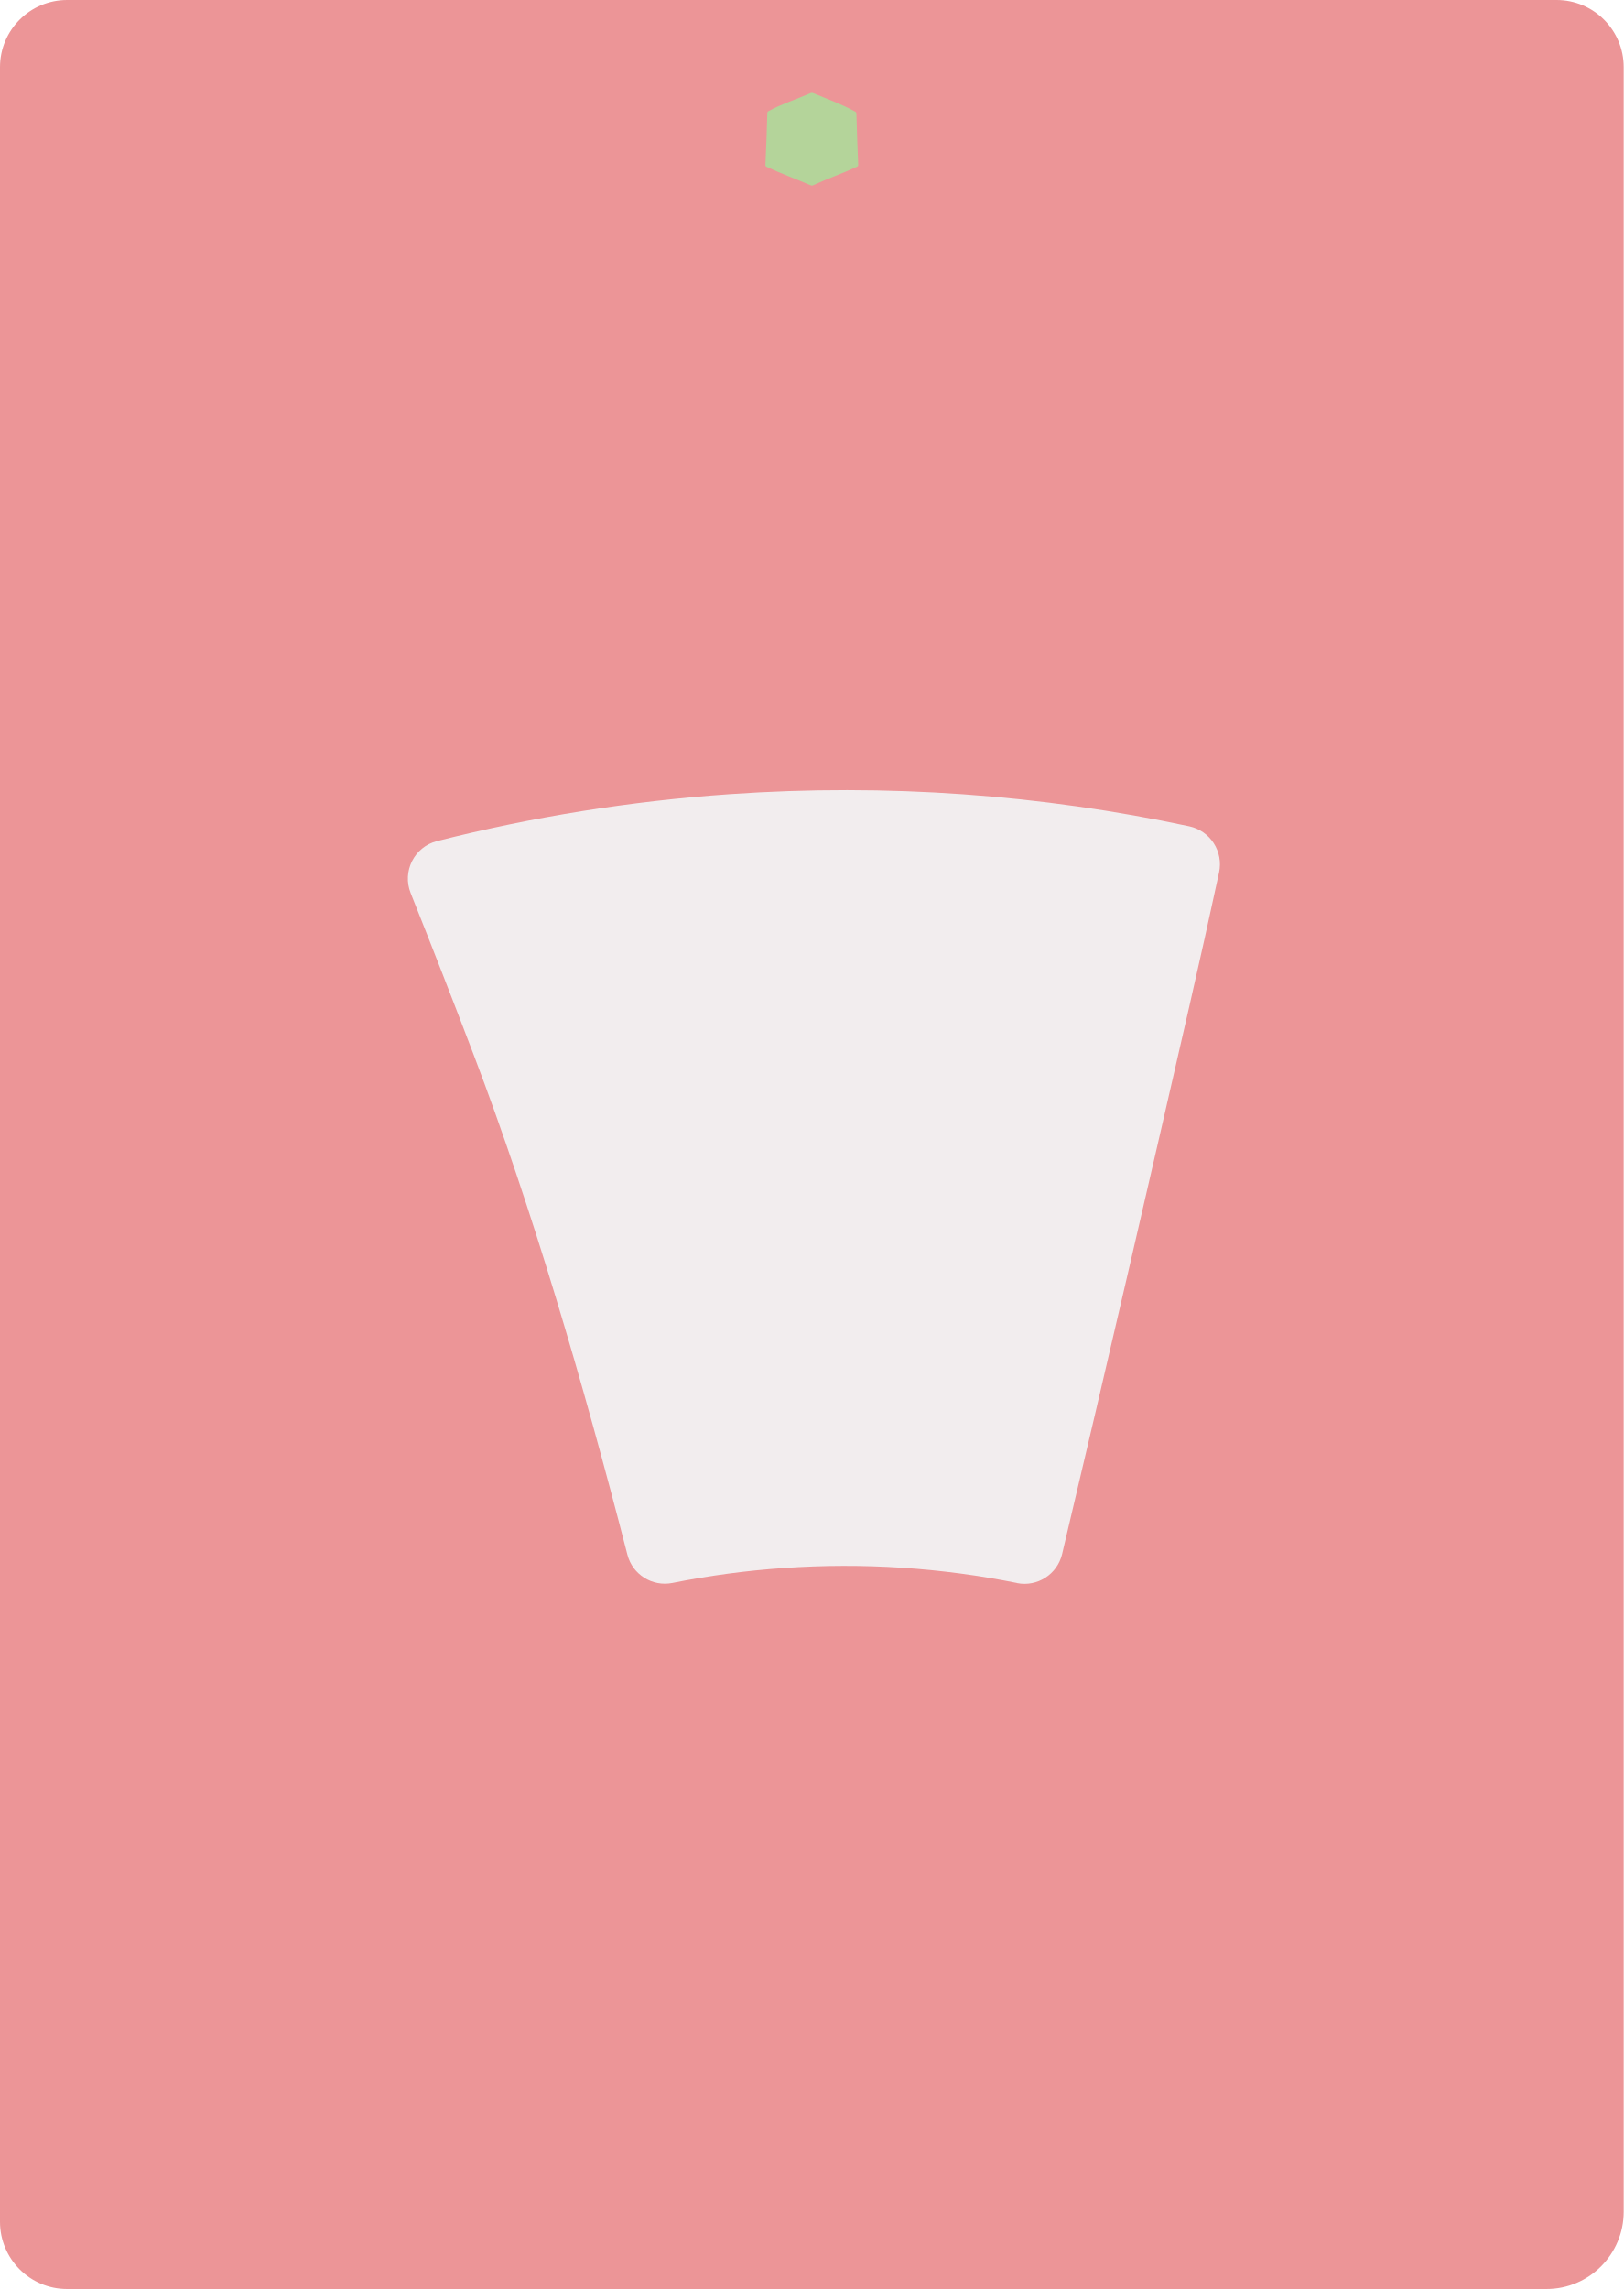
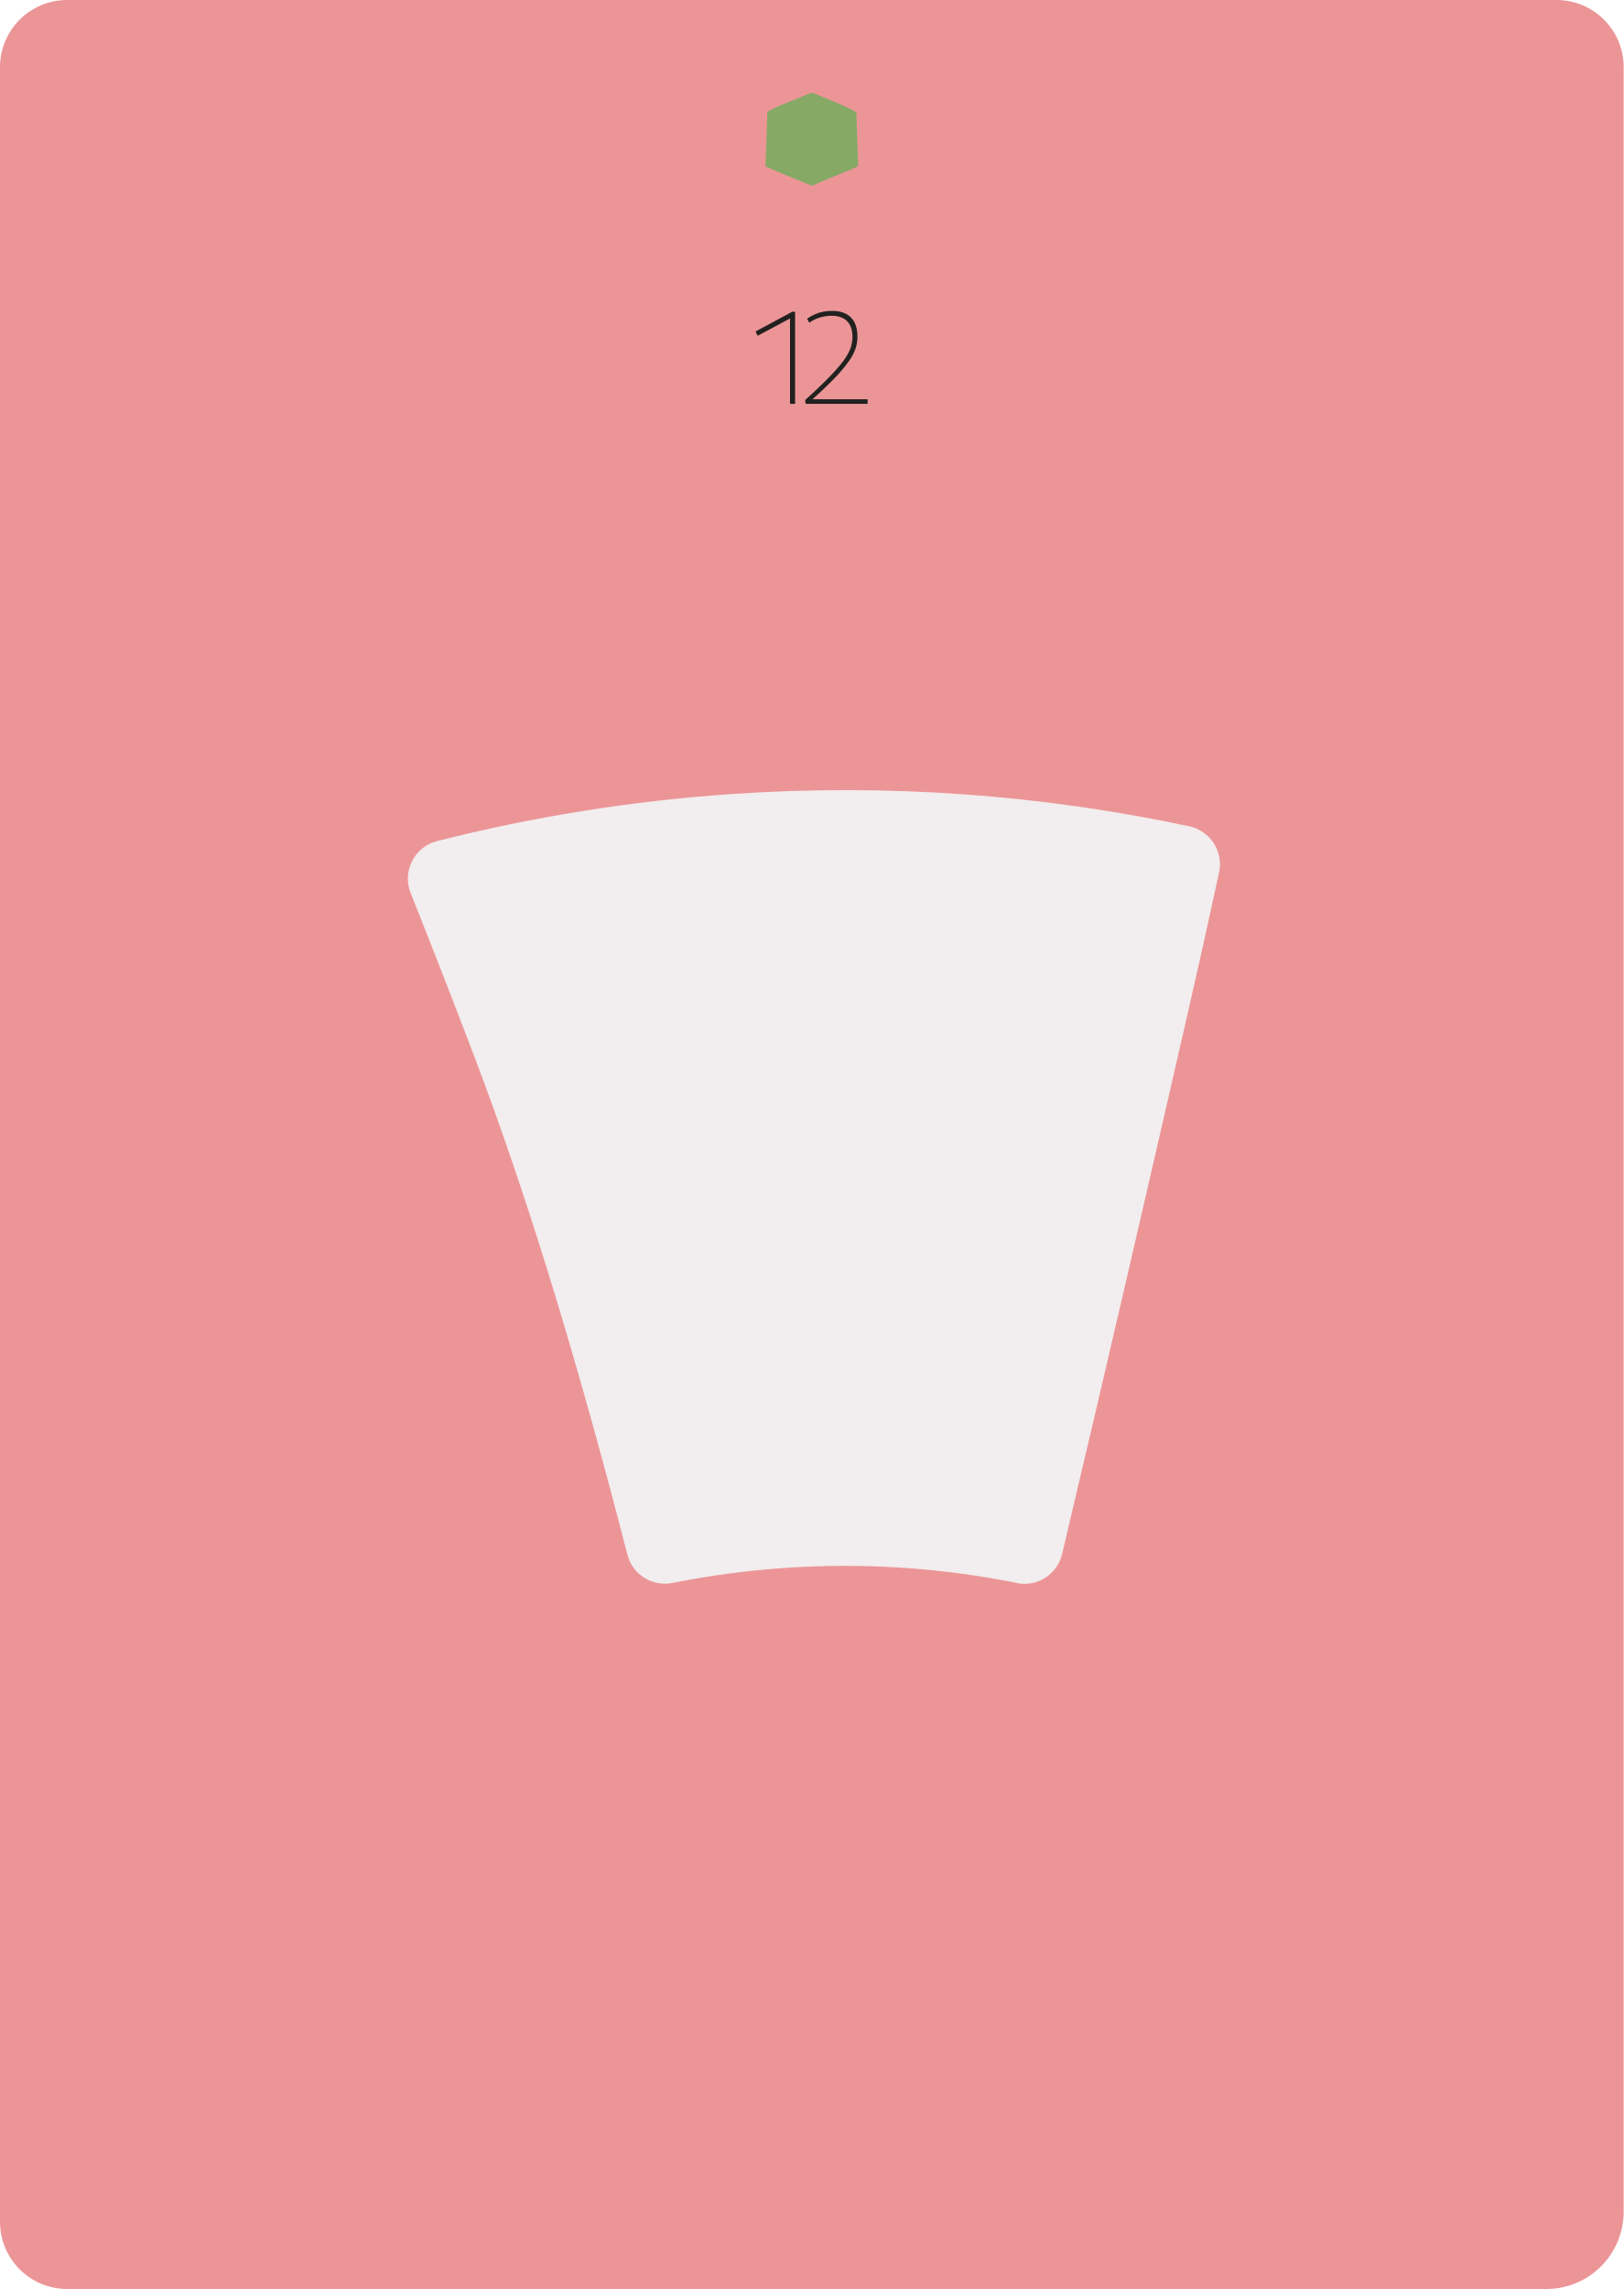
<svg xmlns="http://www.w3.org/2000/svg" viewBox="0 0 297.64 419.53">
  <path d="M12.31 419.53h271.16c7.83 0 14.17-6.35 14.17-14.17V12.31c0-6.8-5.51-12.31-12.31-12.31H12.31C5.51 0 0 5.51 0 12.31v394.91c0 6.8 5.51 12.31 12.31 12.31z" fill="#ec9597" />
  <path d="M186.42 290.15c3.74.75 7.4-1.61 8.28-5.33 8.15-34.39 16.23-69.37 23.37-100.61 1.84-8.03 3.64-16.14 5.4-24.31a7.11 7.11 0 0 0-5.46-8.45c-27.04-5.78-55.33-7.91-84.3-5.89a304.002 304.002 0 0 0-53.62 8.6c-4.15 1.06-6.4 5.55-4.81 9.53 3.97 9.95 7.83 19.86 11.57 29.68 10.66 27.99 19.99 59.81 28.16 91.57a7.09 7.09 0 0 0 8.24 5.19 159.98 159.98 0 0 1 20.37-2.74c14.68-1.03 29.03-.03 42.78 2.74z" fill="#f2edee" />
-   <path d="M157.32 30.22c-.11-2.76-.27-6.66-.33-9.42 0-.14-.08-.27-.21-.34-2.59-1.4-4.87-2.22-7.76-3.41a.556.556 0 0 0-.42.01c-2.89 1.26-5.14 1.91-7.73 3.31a.37.37 0 0 0-.21.32c-.05 2.6-.24 6.96-.35 9.56 0 .13.07.26.2.32 2.76 1.29 5.2 2.15 8.08 3.39.14.06.31.08.44.01 2.93-1.35 5.28-2.12 8.09-3.42.13-.06.2-.2.2-.34z" fill="#b4d49a" />
+   <path d="M157.32 30.22c-.11-2.76-.27-6.66-.33-9.42 0-.14-.08-.27-.21-.34-2.59-1.4-4.87-2.22-7.76-3.41a.556.556 0 0 0-.42.01c-2.89 1.26-5.14 1.91-7.73 3.31a.37.37 0 0 0-.21.32c-.05 2.6-.24 6.96-.35 9.56 0 .13.07.26.2.32 2.76 1.29 5.2 2.15 8.08 3.39.14.06.31.08.44.01 2.93-1.35 5.28-2.12 8.09-3.42.13-.06.2-.2.2-.34z" fill="#86a965" />
+   <path d="M145.76 74.02h-.94V58.37l-5.93 3.17-.38-.79 6.74-3.62h.5v16.9zm1.85-.72a98.99 98.99 0 0 0 3.63-3.41c1-.99 1.83-1.87 2.48-2.64.66-.77 1.17-1.47 1.55-2.11.38-.64.64-1.23.78-1.76.14-.54.22-1.07.22-1.6 0-.9-.15-1.63-.46-2.2s-.74-1-1.31-1.28c-.57-.29-1.24-.43-2.03-.43-.72 0-1.43.1-2.14.31s-1.36.53-1.97.96l-.41-.72c.45-.32.92-.59 1.43-.82.5-.22 1.03-.38 1.58-.48.55-.1 1.1-.14 1.64-.14.96 0 1.78.18 2.47.53.69.35 1.21.88 1.57 1.58.36.7.54 1.58.54 2.62 0 .56-.07 1.12-.2 1.68-.14.56-.38 1.16-.73 1.79-.35.63-.84 1.33-1.45 2.1-.62.77-1.4 1.64-2.36 2.6s-2.13 2.07-3.5 3.3h10.1v.84h-11.35l-.1-.72z" fill="#21211f" />
</svg>
